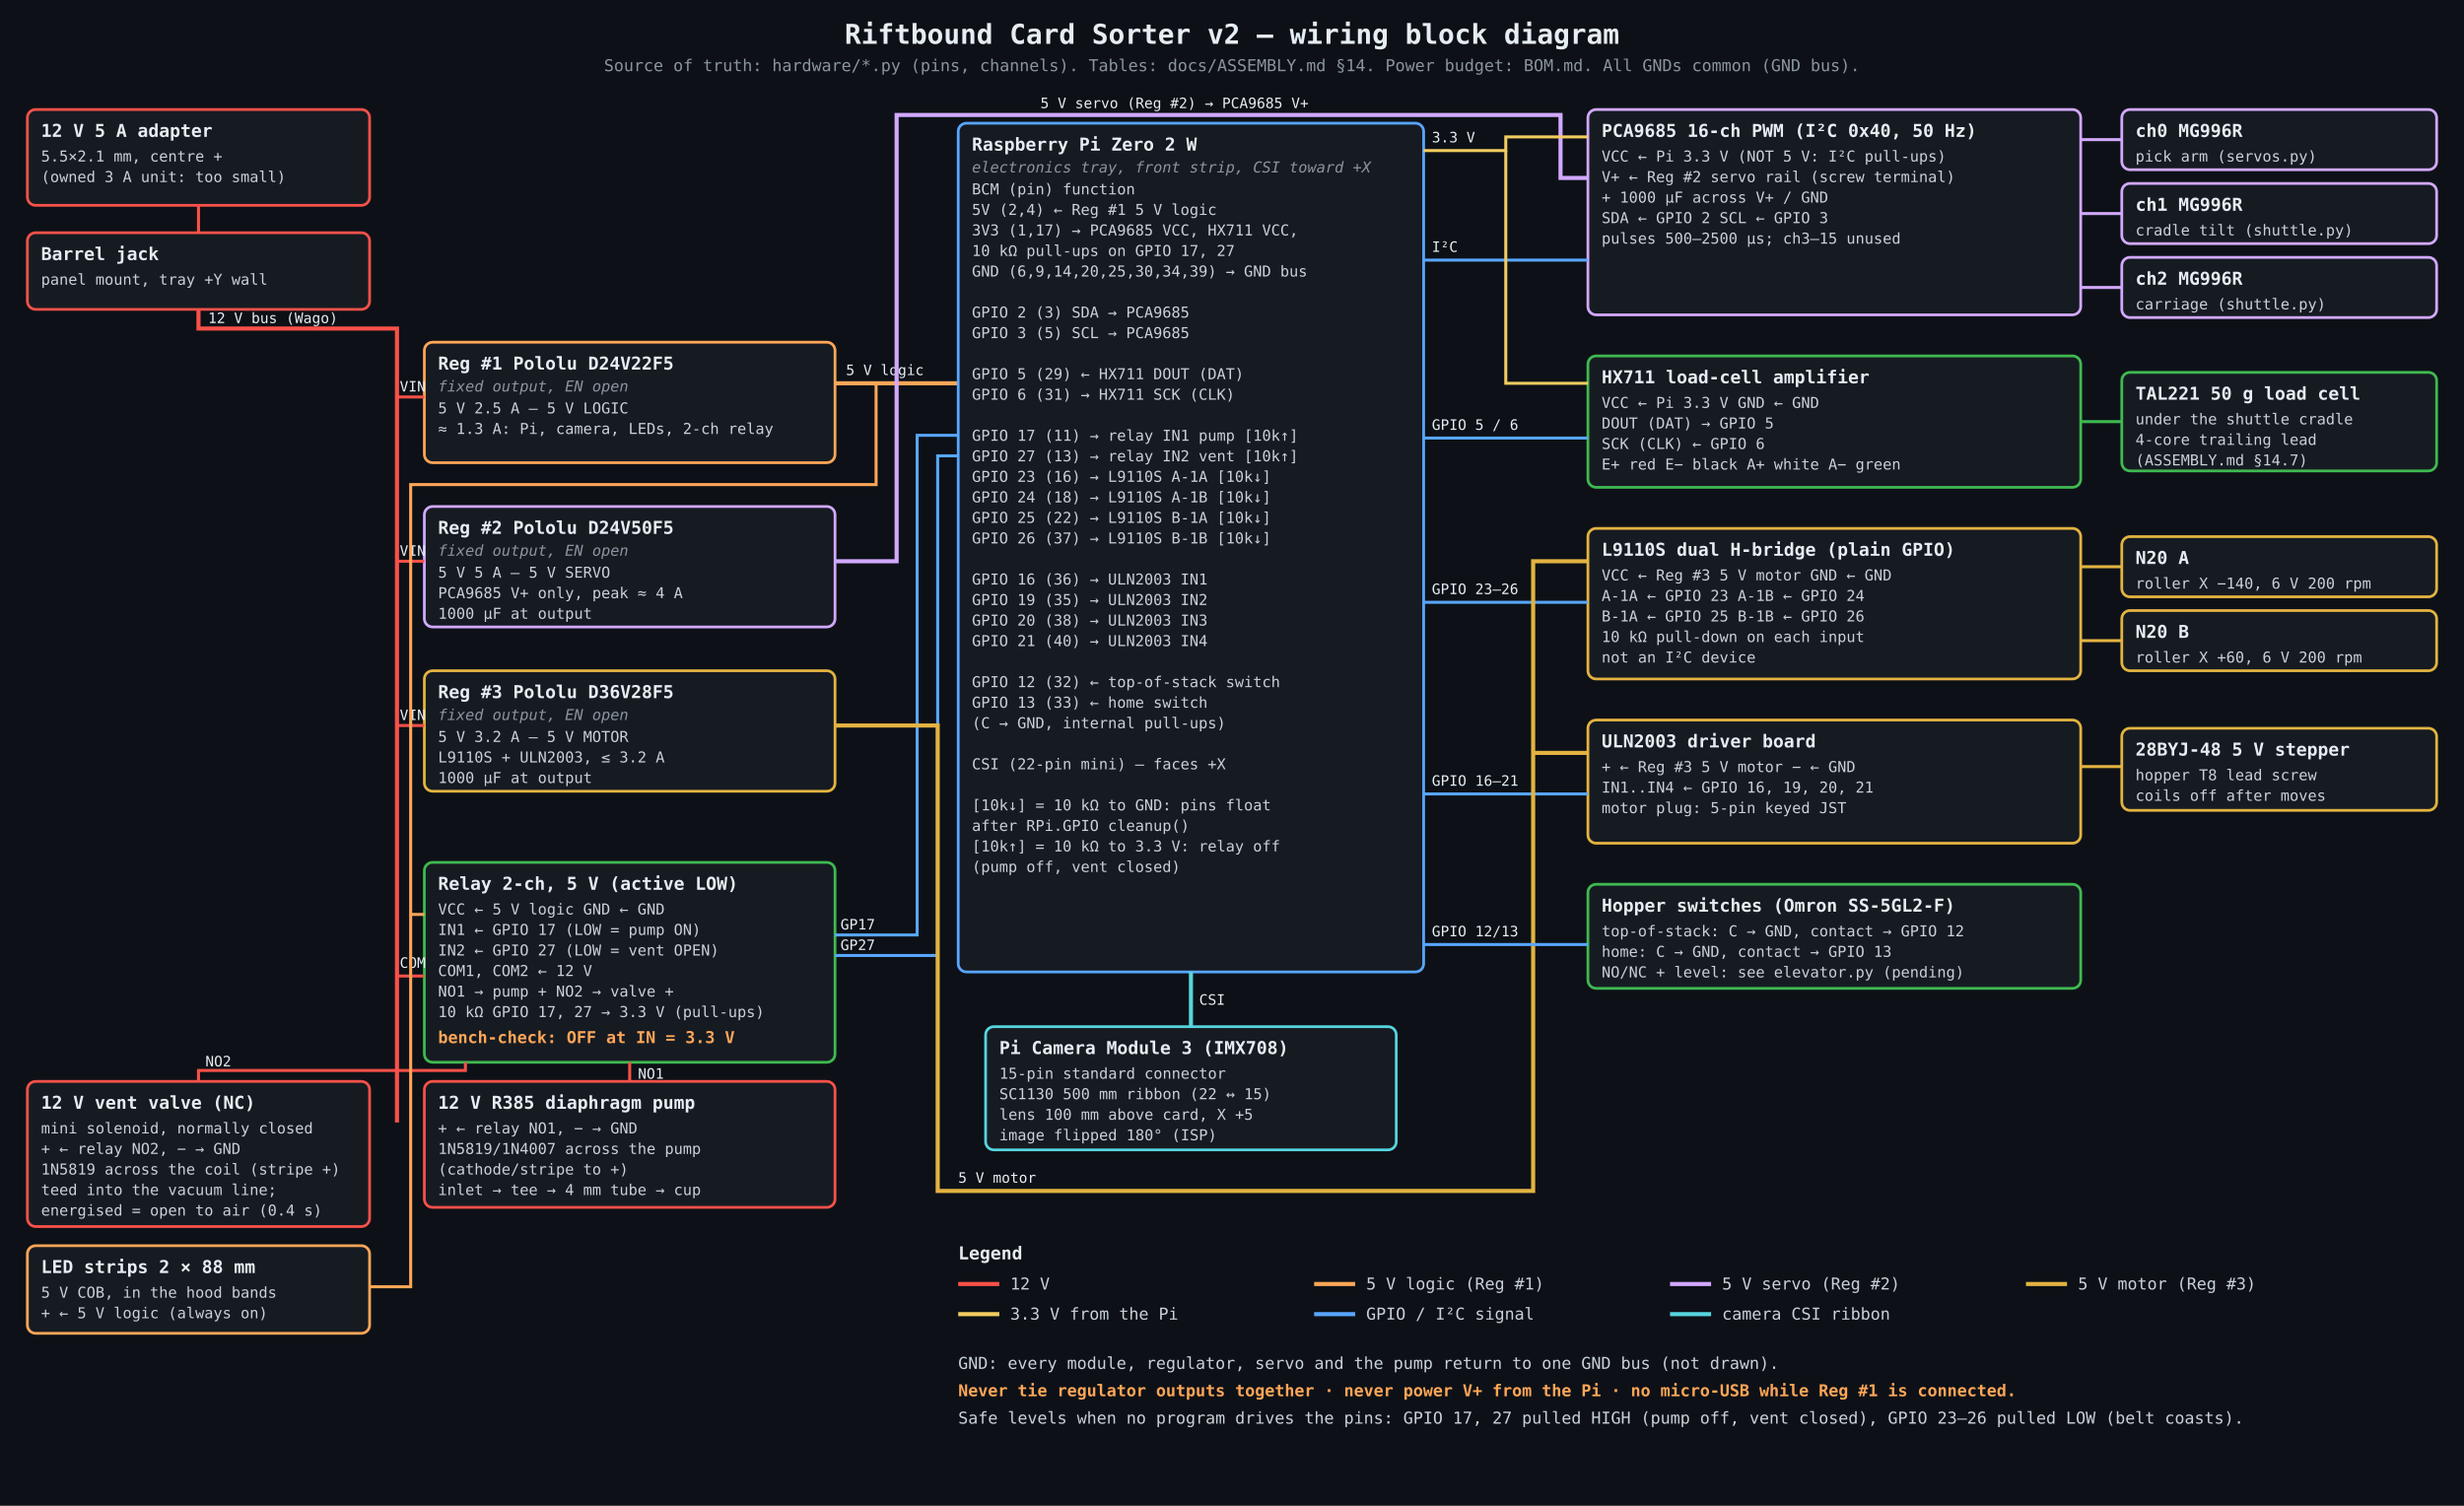
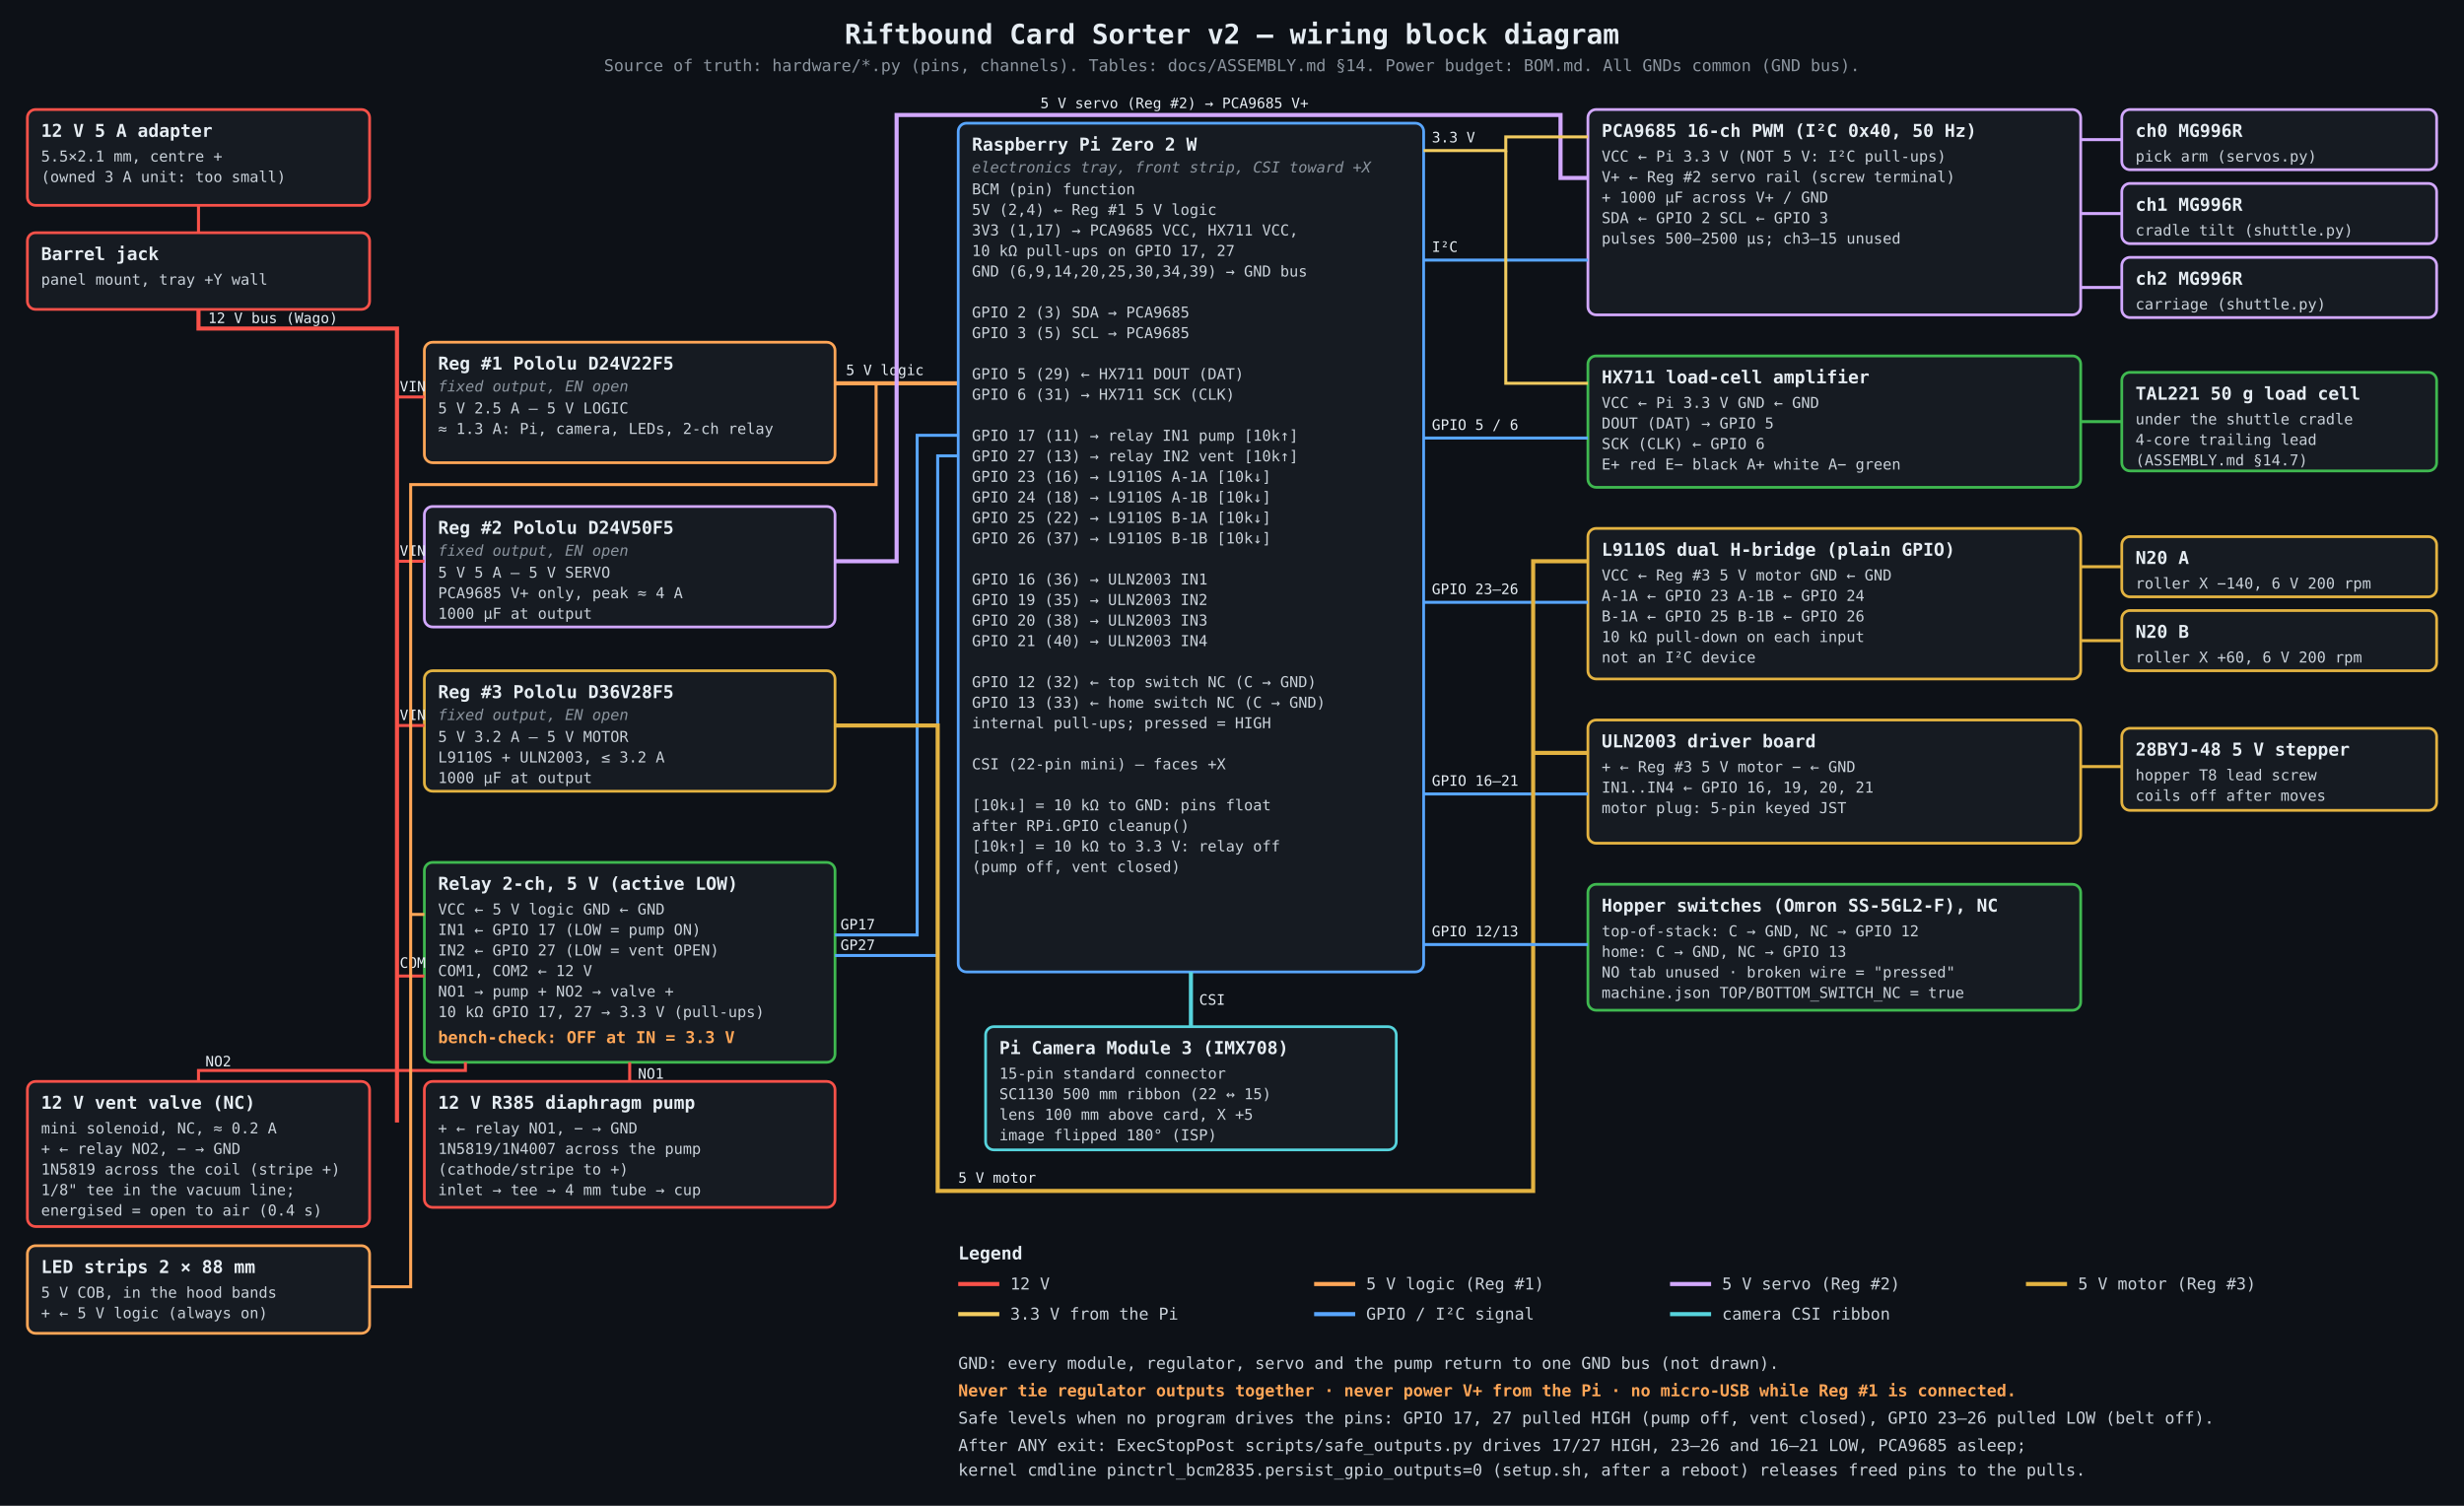
<svg xmlns="http://www.w3.org/2000/svg" width="1800" height="1100" viewBox="0 0 1800 1100">
  <defs>
    <style>
text{font-family:'DejaVu Sans Mono','Courier New',monospace}
.T{font-size:20px;font-weight:bold;fill:#e6edf3}.st{font-size:12px;fill:#8b949e}
.h{font-size:13px;font-weight:bold;fill:#e6edf3}.s{font-size:11px;fill:#8b949e;font-style:italic}
.p{font-size:11px;fill:#c9d1d9}.w{font-size:10.5px;fill:#e6edf3}.lg{font-size:12px;fill:#c9d1d9}.warn{font-size:12px;fill:#ffa657;font-weight:bold}
</style>
  </defs>
  <rect width="1800" height="1100" fill="#0d1117" />
  <text x="900.0" y="32" class="T" text-anchor="middle">Riftbound Card Sorter v2 — wiring block diagram</text>
  <text x="900.0" y="52" class="st" text-anchor="middle">Source of truth: hardware/*.py (pins, channels). Tables: docs/ASSEMBLY.md §14. Power budget: BOM.md. All GNDs common (GND bus).</text>
  <rect x="20" y="80" width="250" height="70" rx="6" fill="#161b22" stroke="#f85149" stroke-width="2" />
  <text x="30" y="100" class="h" text-anchor="start">12 V 5 A adapter</text>
  <text x="30" y="118" class="p" text-anchor="start">5.5×2.1 mm, centre +</text>
  <text x="30" y="133" class="p" text-anchor="start">(owned 3 A unit: too small)</text>
  <rect x="20" y="170" width="250" height="56" rx="6" fill="#161b22" stroke="#f85149" stroke-width="2" />
  <text x="30" y="190" class="h" text-anchor="start">Barrel jack</text>
  <text x="30" y="208" class="p" text-anchor="start">panel mount, tray +Y wall</text>
  <path d="M145,150 L145,170" fill="none" stroke="#f85149" stroke-width="2.2" />
  <path d="M145,226 L145,240 L290,240 L290,820" fill="none" stroke="#f85149" stroke-width="3" />
  <text x="152" y="236" class="w" text-anchor="start">12 V bus (Wago)</text>
  <rect x="310" y="250" width="300" height="88" rx="6" fill="#161b22" stroke="#ffa657" stroke-width="2" />
  <text x="320" y="270" class="h" text-anchor="start">Reg #1  Pololu D24V22F5</text>
  <text x="320" y="286" class="s" text-anchor="start">fixed output, EN open</text>
  <text x="320" y="302" class="p" text-anchor="start">5 V 2.5 A  —  5 V LOGIC</text>
  <text x="320" y="317" class="p" text-anchor="start">≈ 1.3 A: Pi, camera, LEDs, 2-ch relay</text>
  <rect x="310" y="370" width="300" height="88" rx="6" fill="#161b22" stroke="#d2a8ff" stroke-width="2" />
  <text x="320" y="390" class="h" text-anchor="start">Reg #2  Pololu D24V50F5</text>
  <text x="320" y="406" class="s" text-anchor="start">fixed output, EN open</text>
  <text x="320" y="422" class="p" text-anchor="start">5 V 5 A  —  5 V SERVO</text>
  <text x="320" y="437" class="p" text-anchor="start">PCA9685 V+ only, peak ≈ 4 A</text>
  <text x="320" y="452" class="p" text-anchor="start">1000 µF at output</text>
  <rect x="310" y="490" width="300" height="88" rx="6" fill="#161b22" stroke="#e3b341" stroke-width="2" />
  <text x="320" y="510" class="h" text-anchor="start">Reg #3  Pololu D36V28F5</text>
  <text x="320" y="526" class="s" text-anchor="start">fixed output, EN open</text>
  <text x="320" y="542" class="p" text-anchor="start">5 V 3.2 A  —  5 V MOTOR</text>
  <text x="320" y="557" class="p" text-anchor="start">L9110S + ULN2003, ≤ 3.2 A</text>
  <text x="320" y="572" class="p" text-anchor="start">1000 µF at output</text>
  <path d="M290,290 L310,290" fill="none" stroke="#f85149" stroke-width="2.2" />
  <text x="292" y="286" class="w" text-anchor="start">VIN</text>
  <path d="M290,410 L310,410" fill="none" stroke="#f85149" stroke-width="2.2" />
  <text x="292" y="406" class="w" text-anchor="start">VIN</text>
  <path d="M290,530 L310,530" fill="none" stroke="#f85149" stroke-width="2.2" />
  <text x="292" y="526" class="w" text-anchor="start">VIN</text>
  <rect x="310" y="630" width="300" height="146" rx="6" fill="#161b22" stroke="#3fb950" stroke-width="2" />
  <text x="320" y="650" class="h" text-anchor="start">Relay 2-ch, 5 V (active LOW)</text>
  <text x="320" y="668" class="p" text-anchor="start">VCC ← 5 V logic    GND ← GND</text>
  <text x="320" y="683" class="p" text-anchor="start">IN1 ← GPIO 17 (LOW = pump ON)</text>
  <text x="320" y="698" class="p" text-anchor="start">IN2 ← GPIO 27 (LOW = vent OPEN)</text>
  <text x="320" y="713" class="p" text-anchor="start">COM1, COM2 ← 12 V</text>
  <text x="320" y="728" class="p" text-anchor="start">NO1 → pump +    NO2 → valve +</text>
  <text x="320" y="743" class="p" text-anchor="start">10 kΩ GPIO 17, 27 → 3.3 V (pull-ups)</text>
  <text x="320" y="762" class="warn" text-anchor="start">bench-check: OFF at IN = 3.3 V</text>
  <path d="M290,713 L310,713" fill="none" stroke="#f85149" stroke-width="2.2" />
  <text x="292" y="707" class="w" text-anchor="start">COM</text>
  <rect x="310" y="790" width="300" height="92" rx="6" fill="#161b22" stroke="#f85149" stroke-width="2" />
  <text x="320" y="810" class="h" text-anchor="start">12 V R385 diaphragm pump</text>
  <text x="320" y="828" class="p" text-anchor="start">+ ← relay NO1,  − → GND</text>
  <text x="320" y="843" class="p" text-anchor="start">1N5819/1N4007 across the pump</text>
  <text x="320" y="858" class="p" text-anchor="start">(cathode/stripe to +)</text>
  <text x="320" y="873" class="p" text-anchor="start">inlet → tee → 4 mm tube → cup</text>
  <path d="M460,776 L460,790" fill="none" stroke="#f85149" stroke-width="2.2" />
  <text x="466" y="788" class="w" text-anchor="start">NO1</text>
  <rect x="20" y="790" width="250" height="106" rx="6" fill="#161b22" stroke="#f85149" stroke-width="2" />
  <text x="30" y="810" class="h" text-anchor="start">12 V vent valve (NC)</text>
-   <text x="30" y="828" class="p" text-anchor="start">mini solenoid, normally closed</text>
+   <text x="30" y="828" class="p" text-anchor="start">mini solenoid, NC, ≈ 0.2 A</text>
  <text x="30" y="843" class="p" text-anchor="start">+ ← relay NO2,  − → GND</text>
  <text x="30" y="858" class="p" text-anchor="start">1N5819 across the coil (stripe +)</text>
-   <text x="30" y="873" class="p" text-anchor="start">teed into the vacuum line;</text>
+   <text x="30" y="873" class="p" text-anchor="start">1/8" tee in the vacuum line;</text>
  <text x="30" y="888" class="p" text-anchor="start">energised = open to air (0.4 s)</text>
  <path d="M340,776 L340,782 L145,782 L145,790" fill="none" stroke="#f85149" stroke-width="2.2" />
  <text x="150" y="779" class="w" text-anchor="start">NO2</text>
  <rect x="20" y="910" width="250" height="64" rx="6" fill="#161b22" stroke="#ffa657" stroke-width="2" />
  <text x="30" y="930" class="h" text-anchor="start">LED strips 2 × 88 mm</text>
  <text x="30" y="948" class="p" text-anchor="start">5 V COB, in the hood bands</text>
  <text x="30" y="963" class="p" text-anchor="start">+ ← 5 V logic (always on)</text>
  <path d="M610,280 L700,280" fill="none" stroke="#ffa657" stroke-width="3" />
  <text x="618" y="274" class="w" text-anchor="start">5 V logic</text>
  <path d="M640,280 L640,354 L300,354 L300,940 L270,940" fill="none" stroke="#ffa657" stroke-width="2.2" />
  <path d="M300,668 L310,668" fill="none" stroke="#ffa657" stroke-width="2.2" />
  <rect x="700" y="90" width="340" height="620" rx="6" fill="#161b22" stroke="#58a6ff" stroke-width="2" />
  <text x="710" y="110" class="h" text-anchor="start">Raspberry Pi Zero 2 W</text>
  <text x="710" y="126" class="s" text-anchor="start">electronics tray, front strip, CSI toward +X</text>
  <text x="710" y="142" class="p" text-anchor="start">BCM (pin)    function</text>
  <text x="710" y="157" class="p" text-anchor="start">5V  (2,4)    ← Reg #1 5 V logic</text>
  <text x="710" y="172" class="p" text-anchor="start">3V3 (1,17)   → PCA9685 VCC, HX711 VCC,</text>
  <text x="710" y="187" class="p" text-anchor="start">               10 kΩ pull-ups on GPIO 17, 27</text>
  <text x="710" y="202" class="p" text-anchor="start">GND (6,9,14,20,25,30,34,39) → GND bus</text>
  <text x="710" y="217" class="p" text-anchor="start" />
  <text x="710" y="232" class="p" text-anchor="start">GPIO 2  (3)  SDA → PCA9685</text>
  <text x="710" y="247" class="p" text-anchor="start">GPIO 3  (5)  SCL → PCA9685</text>
  <text x="710" y="262" class="p" text-anchor="start" />
  <text x="710" y="277" class="p" text-anchor="start">GPIO 5  (29) ← HX711 DOUT (DAT)</text>
  <text x="710" y="292" class="p" text-anchor="start">GPIO 6  (31) → HX711 SCK  (CLK)</text>
  <text x="710" y="307" class="p" text-anchor="start" />
  <text x="710" y="322" class="p" text-anchor="start">GPIO 17 (11) → relay IN1 pump  [10k↑]</text>
  <text x="710" y="337" class="p" text-anchor="start">GPIO 27 (13) → relay IN2 vent  [10k↑]</text>
  <text x="710" y="352" class="p" text-anchor="start">GPIO 23 (16) → L9110S A-1A  [10k↓]</text>
  <text x="710" y="367" class="p" text-anchor="start">GPIO 24 (18) → L9110S A-1B  [10k↓]</text>
  <text x="710" y="382" class="p" text-anchor="start">GPIO 25 (22) → L9110S B-1A  [10k↓]</text>
  <text x="710" y="397" class="p" text-anchor="start">GPIO 26 (37) → L9110S B-1B  [10k↓]</text>
  <text x="710" y="412" class="p" text-anchor="start" />
  <text x="710" y="427" class="p" text-anchor="start">GPIO 16 (36) → ULN2003 IN1</text>
  <text x="710" y="442" class="p" text-anchor="start">GPIO 19 (35) → ULN2003 IN2</text>
  <text x="710" y="457" class="p" text-anchor="start">GPIO 20 (38) → ULN2003 IN3</text>
  <text x="710" y="472" class="p" text-anchor="start">GPIO 21 (40) → ULN2003 IN4</text>
  <text x="710" y="487" class="p" text-anchor="start" />
-   <text x="710" y="502" class="p" text-anchor="start">GPIO 12 (32) ← top-of-stack switch</text>
-   <text x="710" y="517" class="p" text-anchor="start">GPIO 13 (33) ← home switch</text>
-   <text x="710" y="532" class="p" text-anchor="start">               (C → GND, internal pull-ups)</text>
+   <text x="710" y="502" class="p" text-anchor="start">GPIO 12 (32) ← top switch NC   (C → GND)</text>
+   <text x="710" y="517" class="p" text-anchor="start">GPIO 13 (33) ← home switch NC  (C → GND)</text>
+   <text x="710" y="532" class="p" text-anchor="start">               internal pull-ups; pressed = HIGH</text>
  <text x="710" y="547" class="p" text-anchor="start" />
  <text x="710" y="562" class="p" text-anchor="start">CSI (22-pin mini) — faces +X</text>
  <text x="710" y="577" class="p" text-anchor="start" />
  <text x="710" y="592" class="p" text-anchor="start">[10k↓] = 10 kΩ to GND: pins float</text>
  <text x="710" y="607" class="p" text-anchor="start">         after RPi.GPIO cleanup()</text>
  <text x="710" y="622" class="p" text-anchor="start">[10k↑] = 10 kΩ to 3.3 V: relay off</text>
  <text x="710" y="637" class="p" text-anchor="start">         (pump off, vent closed)</text>
  <path d="M700,318 L670,318 L670,683 L610,683" fill="none" stroke="#58a6ff" stroke-width="2.2" />
  <text x="614" y="679" class="w" text-anchor="start">GP17</text>
  <path d="M700,333 L685,333 L685,698 L610,698" fill="none" stroke="#58a6ff" stroke-width="2.2" />
  <text x="614" y="694" class="w" text-anchor="start">GP27</text>
  <rect x="1160" y="80" width="360" height="150" rx="6" fill="#161b22" stroke="#d2a8ff" stroke-width="2" />
  <text x="1170" y="100" class="h" text-anchor="start">PCA9685 16-ch PWM (I²C 0x40, 50 Hz)</text>
  <text x="1170" y="118" class="p" text-anchor="start">VCC ← Pi 3.3 V  (NOT 5 V: I²C pull-ups)</text>
  <text x="1170" y="133" class="p" text-anchor="start">V+  ← Reg #2 servo rail (screw terminal)</text>
  <text x="1170" y="148" class="p" text-anchor="start">      + 1000 µF across V+ / GND</text>
  <text x="1170" y="163" class="p" text-anchor="start">SDA ← GPIO 2    SCL ← GPIO 3</text>
  <text x="1170" y="178" class="p" text-anchor="start">pulses 500–2500 µs; ch3–15 unused</text>
  <rect x="1550" y="80" width="230" height="44" rx="6" fill="#161b22" stroke="#d2a8ff" stroke-width="2" />
  <text x="1560" y="100" class="h" text-anchor="start">ch0 MG996R</text>
  <text x="1560" y="118" class="p" text-anchor="start">pick arm (servos.py)</text>
  <rect x="1550" y="134" width="230" height="44" rx="6" fill="#161b22" stroke="#d2a8ff" stroke-width="2" />
  <text x="1560" y="154" class="h" text-anchor="start">ch1 MG996R</text>
  <text x="1560" y="172" class="p" text-anchor="start">cradle tilt (shuttle.py)</text>
  <rect x="1550" y="188" width="230" height="44" rx="6" fill="#161b22" stroke="#d2a8ff" stroke-width="2" />
  <text x="1560" y="208" class="h" text-anchor="start">ch2 MG996R</text>
  <text x="1560" y="226" class="p" text-anchor="start">carriage (shuttle.py)</text>
  <path d="M1520,102 L1550,102" fill="none" stroke="#d2a8ff" stroke-width="2.2" />
  <path d="M1520,156 L1550,156" fill="none" stroke="#d2a8ff" stroke-width="2.2" />
  <path d="M1520,210 L1550,210" fill="none" stroke="#d2a8ff" stroke-width="2.2" />
  <path d="M1040,190 L1160,190" fill="none" stroke="#58a6ff" stroke-width="2.2" />
  <text x="1046" y="184" class="w" text-anchor="start">I²C</text>
  <path d="M610,410 L655,410 L655,84 L1140,84 L1140,130 L1160,130" fill="none" stroke="#d2a8ff" stroke-width="3" />
  <text x="760" y="79" class="w" text-anchor="start">5 V servo (Reg #2) → PCA9685 V+</text>
  <rect x="1160" y="260" width="360" height="96" rx="6" fill="#161b22" stroke="#3fb950" stroke-width="2" />
  <text x="1170" y="280" class="h" text-anchor="start">HX711 load-cell amplifier</text>
  <text x="1170" y="298" class="p" text-anchor="start">VCC ← Pi 3.3 V    GND ← GND</text>
  <text x="1170" y="313" class="p" text-anchor="start">DOUT (DAT) → GPIO 5</text>
  <text x="1170" y="328" class="p" text-anchor="start">SCK  (CLK) ← GPIO 6</text>
  <text x="1170" y="343" class="p" text-anchor="start">E+ red  E− black  A+ white  A− green</text>
  <rect x="1550" y="272" width="230" height="72" rx="6" fill="#161b22" stroke="#3fb950" stroke-width="2" />
  <text x="1560" y="292" class="h" text-anchor="start">TAL221 50 g load cell</text>
  <text x="1560" y="310" class="p" text-anchor="start">under the shuttle cradle</text>
  <text x="1560" y="325" class="p" text-anchor="start">4-core trailing lead</text>
  <text x="1560" y="340" class="p" text-anchor="start">(ASSEMBLY.md §14.7)</text>
  <path d="M1520,308 L1550,308" fill="none" stroke="#3fb950" stroke-width="2.2" />
  <path d="M1040,320 L1160,320" fill="none" stroke="#58a6ff" stroke-width="2.2" />
  <text x="1046" y="314" class="w" text-anchor="start">GPIO 5 / 6</text>
  <rect x="1160" y="386" width="360" height="110" rx="6" fill="#161b22" stroke="#e3b341" stroke-width="2" />
  <text x="1170" y="406" class="h" text-anchor="start">L9110S dual H-bridge (plain GPIO)</text>
  <text x="1170" y="424" class="p" text-anchor="start">VCC ← Reg #3 5 V motor   GND ← GND</text>
  <text x="1170" y="439" class="p" text-anchor="start">A-1A ← GPIO 23    A-1B ← GPIO 24</text>
  <text x="1170" y="454" class="p" text-anchor="start">B-1A ← GPIO 25    B-1B ← GPIO 26</text>
  <text x="1170" y="469" class="p" text-anchor="start">10 kΩ pull-down on each input</text>
  <text x="1170" y="484" class="p" text-anchor="start">not an I²C device</text>
  <rect x="1550" y="392" width="230" height="44" rx="6" fill="#161b22" stroke="#e3b341" stroke-width="2" />
  <text x="1560" y="412" class="h" text-anchor="start">N20 A</text>
  <text x="1560" y="430" class="p" text-anchor="start">roller X −140, 6 V 200 rpm</text>
  <rect x="1550" y="446" width="230" height="44" rx="6" fill="#161b22" stroke="#e3b341" stroke-width="2" />
  <text x="1560" y="466" class="h" text-anchor="start">N20 B</text>
  <text x="1560" y="484" class="p" text-anchor="start">roller X +60, 6 V 200 rpm</text>
  <path d="M1520,414 L1550,414" fill="none" stroke="#e3b341" stroke-width="2.2" />
  <path d="M1520,468 L1550,468" fill="none" stroke="#e3b341" stroke-width="2.2" />
  <path d="M1040,440 L1160,440" fill="none" stroke="#58a6ff" stroke-width="2.2" />
  <text x="1046" y="434" class="w" text-anchor="start">GPIO 23–26</text>
  <rect x="1160" y="526" width="360" height="90" rx="6" fill="#161b22" stroke="#e3b341" stroke-width="2" />
  <text x="1170" y="546" class="h" text-anchor="start">ULN2003 driver board</text>
  <text x="1170" y="564" class="p" text-anchor="start">+ ← Reg #3 5 V motor    − ← GND</text>
  <text x="1170" y="579" class="p" text-anchor="start">IN1..IN4 ← GPIO 16, 19, 20, 21</text>
  <text x="1170" y="594" class="p" text-anchor="start">motor plug: 5-pin keyed JST</text>
  <rect x="1550" y="532" width="230" height="60" rx="6" fill="#161b22" stroke="#e3b341" stroke-width="2" />
  <text x="1560" y="552" class="h" text-anchor="start">28BYJ-48 5 V stepper</text>
  <text x="1560" y="570" class="p" text-anchor="start">hopper T8 lead screw</text>
  <text x="1560" y="585" class="p" text-anchor="start">coils off after moves</text>
  <path d="M1520,560 L1550,560" fill="none" stroke="#e3b341" stroke-width="2.2" />
  <path d="M1040,580 L1160,580" fill="none" stroke="#58a6ff" stroke-width="2.2" />
  <text x="1046" y="574" class="w" text-anchor="start">GPIO 16–21</text>
  <path d="M610,530 L685,530 L685,870 L1120,870 L1120,410 L1160,410" fill="none" stroke="#e3b341" stroke-width="3" />
  <text x="700" y="864" class="w" text-anchor="start">5 V motor</text>
  <path d="M1120,550 L1160,550" fill="none" stroke="#e3b341" stroke-width="3" />
-   <rect x="1160" y="646" width="360" height="76" rx="6" fill="#161b22" stroke="#3fb950" stroke-width="2" />
-   <text x="1170" y="666" class="h" text-anchor="start">Hopper switches (Omron SS-5GL2-F)</text>
-   <text x="1170" y="684" class="p" text-anchor="start">top-of-stack: C → GND, contact → GPIO 12</text>
-   <text x="1170" y="699" class="p" text-anchor="start">home:         C → GND, contact → GPIO 13</text>
-   <text x="1170" y="714" class="p" text-anchor="start">NO/NC + level: see elevator.py (pending)</text>
+   <rect x="1160" y="646" width="360" height="92" rx="6" fill="#161b22" stroke="#3fb950" stroke-width="2" />
+   <text x="1170" y="666" class="h" text-anchor="start">Hopper switches (Omron SS-5GL2-F), NC</text>
+   <text x="1170" y="684" class="p" text-anchor="start">top-of-stack: C → GND, NC → GPIO 12</text>
+   <text x="1170" y="699" class="p" text-anchor="start">home:         C → GND, NC → GPIO 13</text>
+   <text x="1170" y="714" class="p" text-anchor="start">NO tab unused · broken wire = "pressed"</text>
+   <text x="1170" y="729" class="p" text-anchor="start">machine.json TOP/BOTTOM_SWITCH_NC = true</text>
  <path d="M1040,690 L1160,690" fill="none" stroke="#58a6ff" stroke-width="2.2" />
  <text x="1046" y="684" class="w" text-anchor="start">GPIO 12/13</text>
  <rect x="720" y="750" width="300" height="90" rx="6" fill="#161b22" stroke="#56d4dd" stroke-width="2" />
  <text x="730" y="770" class="h" text-anchor="start">Pi Camera Module 3 (IMX708)</text>
  <text x="730" y="788" class="p" text-anchor="start">15-pin standard connector</text>
  <text x="730" y="803" class="p" text-anchor="start">SC1130 500 mm ribbon (22 ↔ 15)</text>
  <text x="730" y="818" class="p" text-anchor="start">lens 100 mm above card, X +5</text>
  <text x="730" y="833" class="p" text-anchor="start">image flipped 180° (ISP)</text>
  <path d="M870,710 L870,750" fill="none" stroke="#56d4dd" stroke-width="3" />
  <text x="876" y="734" class="w" text-anchor="start">CSI</text>
  <path d="M1040,110 L1100,110 L1100,100 L1160,100" fill="none" stroke="#f2cc60" stroke-width="2.2" />
  <text x="1046" y="104" class="w" text-anchor="start">3.3 V</text>
  <path d="M1100,110 L1100,280 L1160,280" fill="none" stroke="#f2cc60" stroke-width="2.2" />
  <text x="700" y="920" class="h" text-anchor="start">Legend</text>
  <line x1="700" y1="938" x2="730" y2="938" stroke="#f85149" stroke-width="3" />
  <text x="738" y="942" class="lg" text-anchor="start">12 V</text>
  <line x1="960" y1="938" x2="990" y2="938" stroke="#ffa657" stroke-width="3" />
  <text x="998" y="942" class="lg" text-anchor="start">5 V logic (Reg #1)</text>
  <line x1="1220" y1="938" x2="1250" y2="938" stroke="#d2a8ff" stroke-width="3" />
  <text x="1258" y="942" class="lg" text-anchor="start">5 V servo (Reg #2)</text>
  <line x1="1480" y1="938" x2="1510" y2="938" stroke="#e3b341" stroke-width="3" />
  <text x="1518" y="942" class="lg" text-anchor="start">5 V motor (Reg #3)</text>
  <line x1="700" y1="960" x2="730" y2="960" stroke="#f2cc60" stroke-width="3" />
  <text x="738" y="964" class="lg" text-anchor="start">3.3 V from the Pi</text>
  <line x1="960" y1="960" x2="990" y2="960" stroke="#58a6ff" stroke-width="3" />
  <text x="998" y="964" class="lg" text-anchor="start">GPIO / I²C signal</text>
  <line x1="1220" y1="960" x2="1250" y2="960" stroke="#56d4dd" stroke-width="3" />
  <text x="1258" y="964" class="lg" text-anchor="start">camera CSI ribbon</text>
  <text x="700" y="1000" class="lg" text-anchor="start">GND: every module, regulator, servo and the pump return to one GND bus (not drawn).</text>
  <text x="700" y="1020" class="warn" text-anchor="start">Never tie regulator outputs together · never power V+ from the Pi · no micro-USB while Reg #1 is connected.</text>
-   <text x="700" y="1040" class="lg" text-anchor="start">Safe levels when no program drives the pins: GPIO 17, 27 pulled HIGH (pump off, vent closed), GPIO 23–26 pulled LOW (belt coasts).</text>
+   <text x="700" y="1040" class="lg" text-anchor="start">Safe levels when no program drives the pins: GPIO 17, 27 pulled HIGH (pump off, vent closed), GPIO 23–26 pulled LOW (belt off).</text>
+   <text x="700" y="1060" class="lg" text-anchor="start">After ANY exit: ExecStopPost scripts/safe_outputs.py drives 17/27 HIGH, 23–26 and 16–21 LOW, PCA9685 asleep;</text>
+   <text x="700" y="1078" class="lg" text-anchor="start">kernel cmdline pinctrl_bcm2835.persist_gpio_outputs=0 (setup.sh, after a reboot) releases freed pins to the pulls.</text>
</svg>
